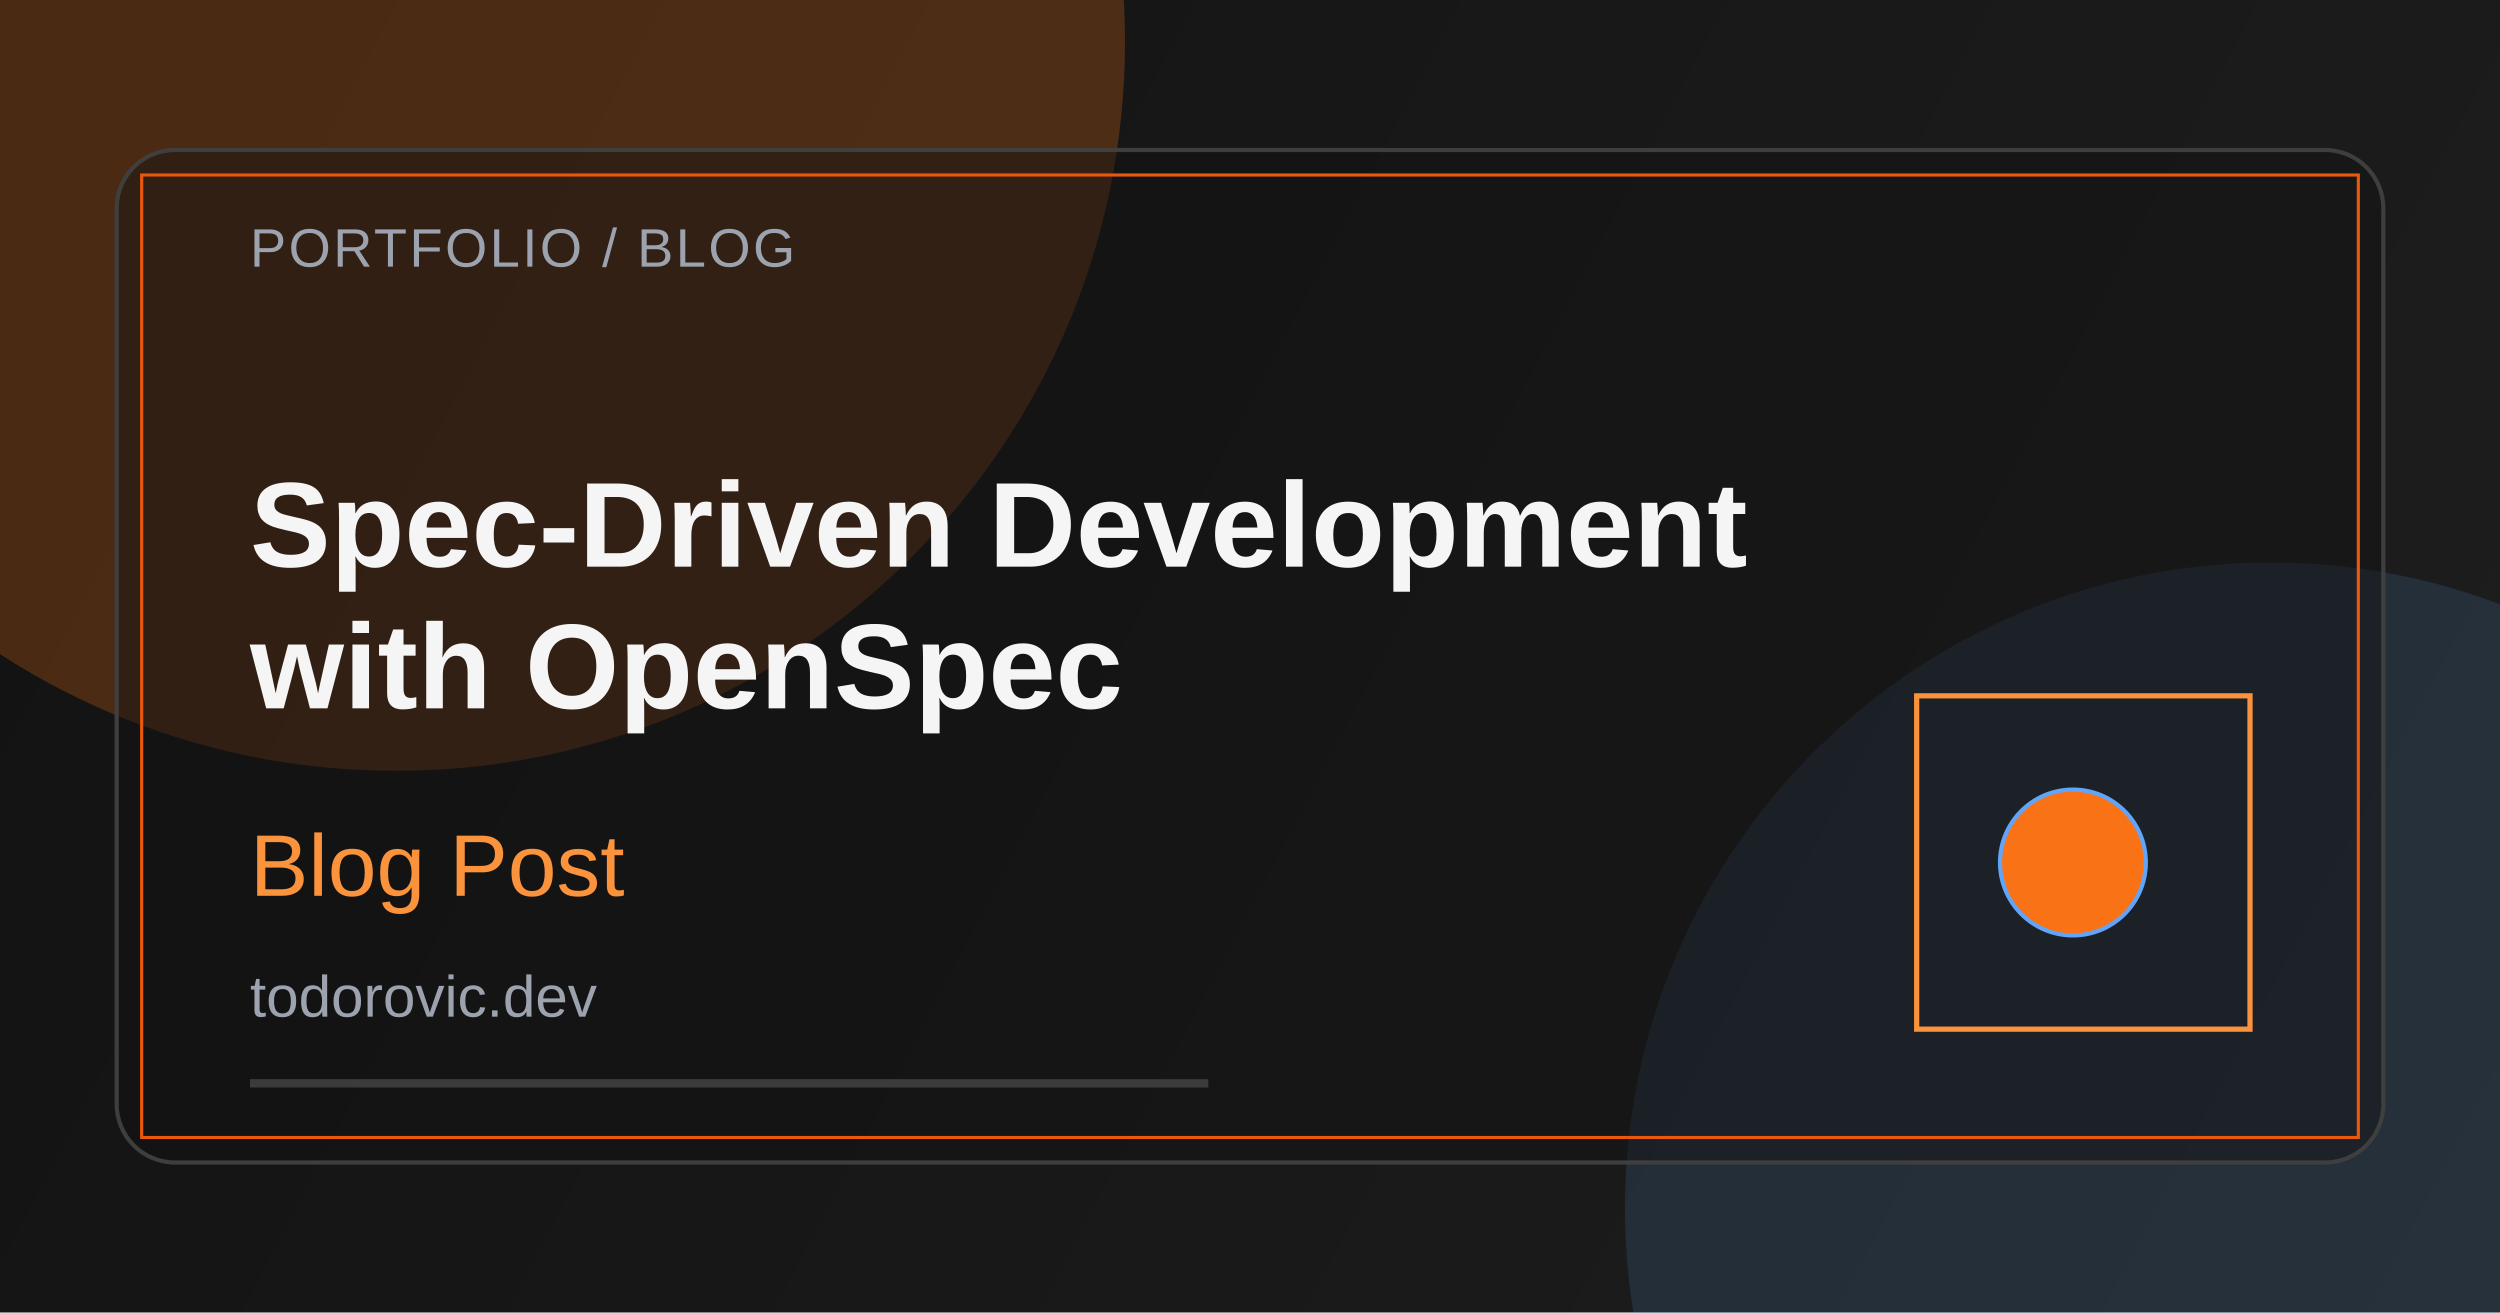
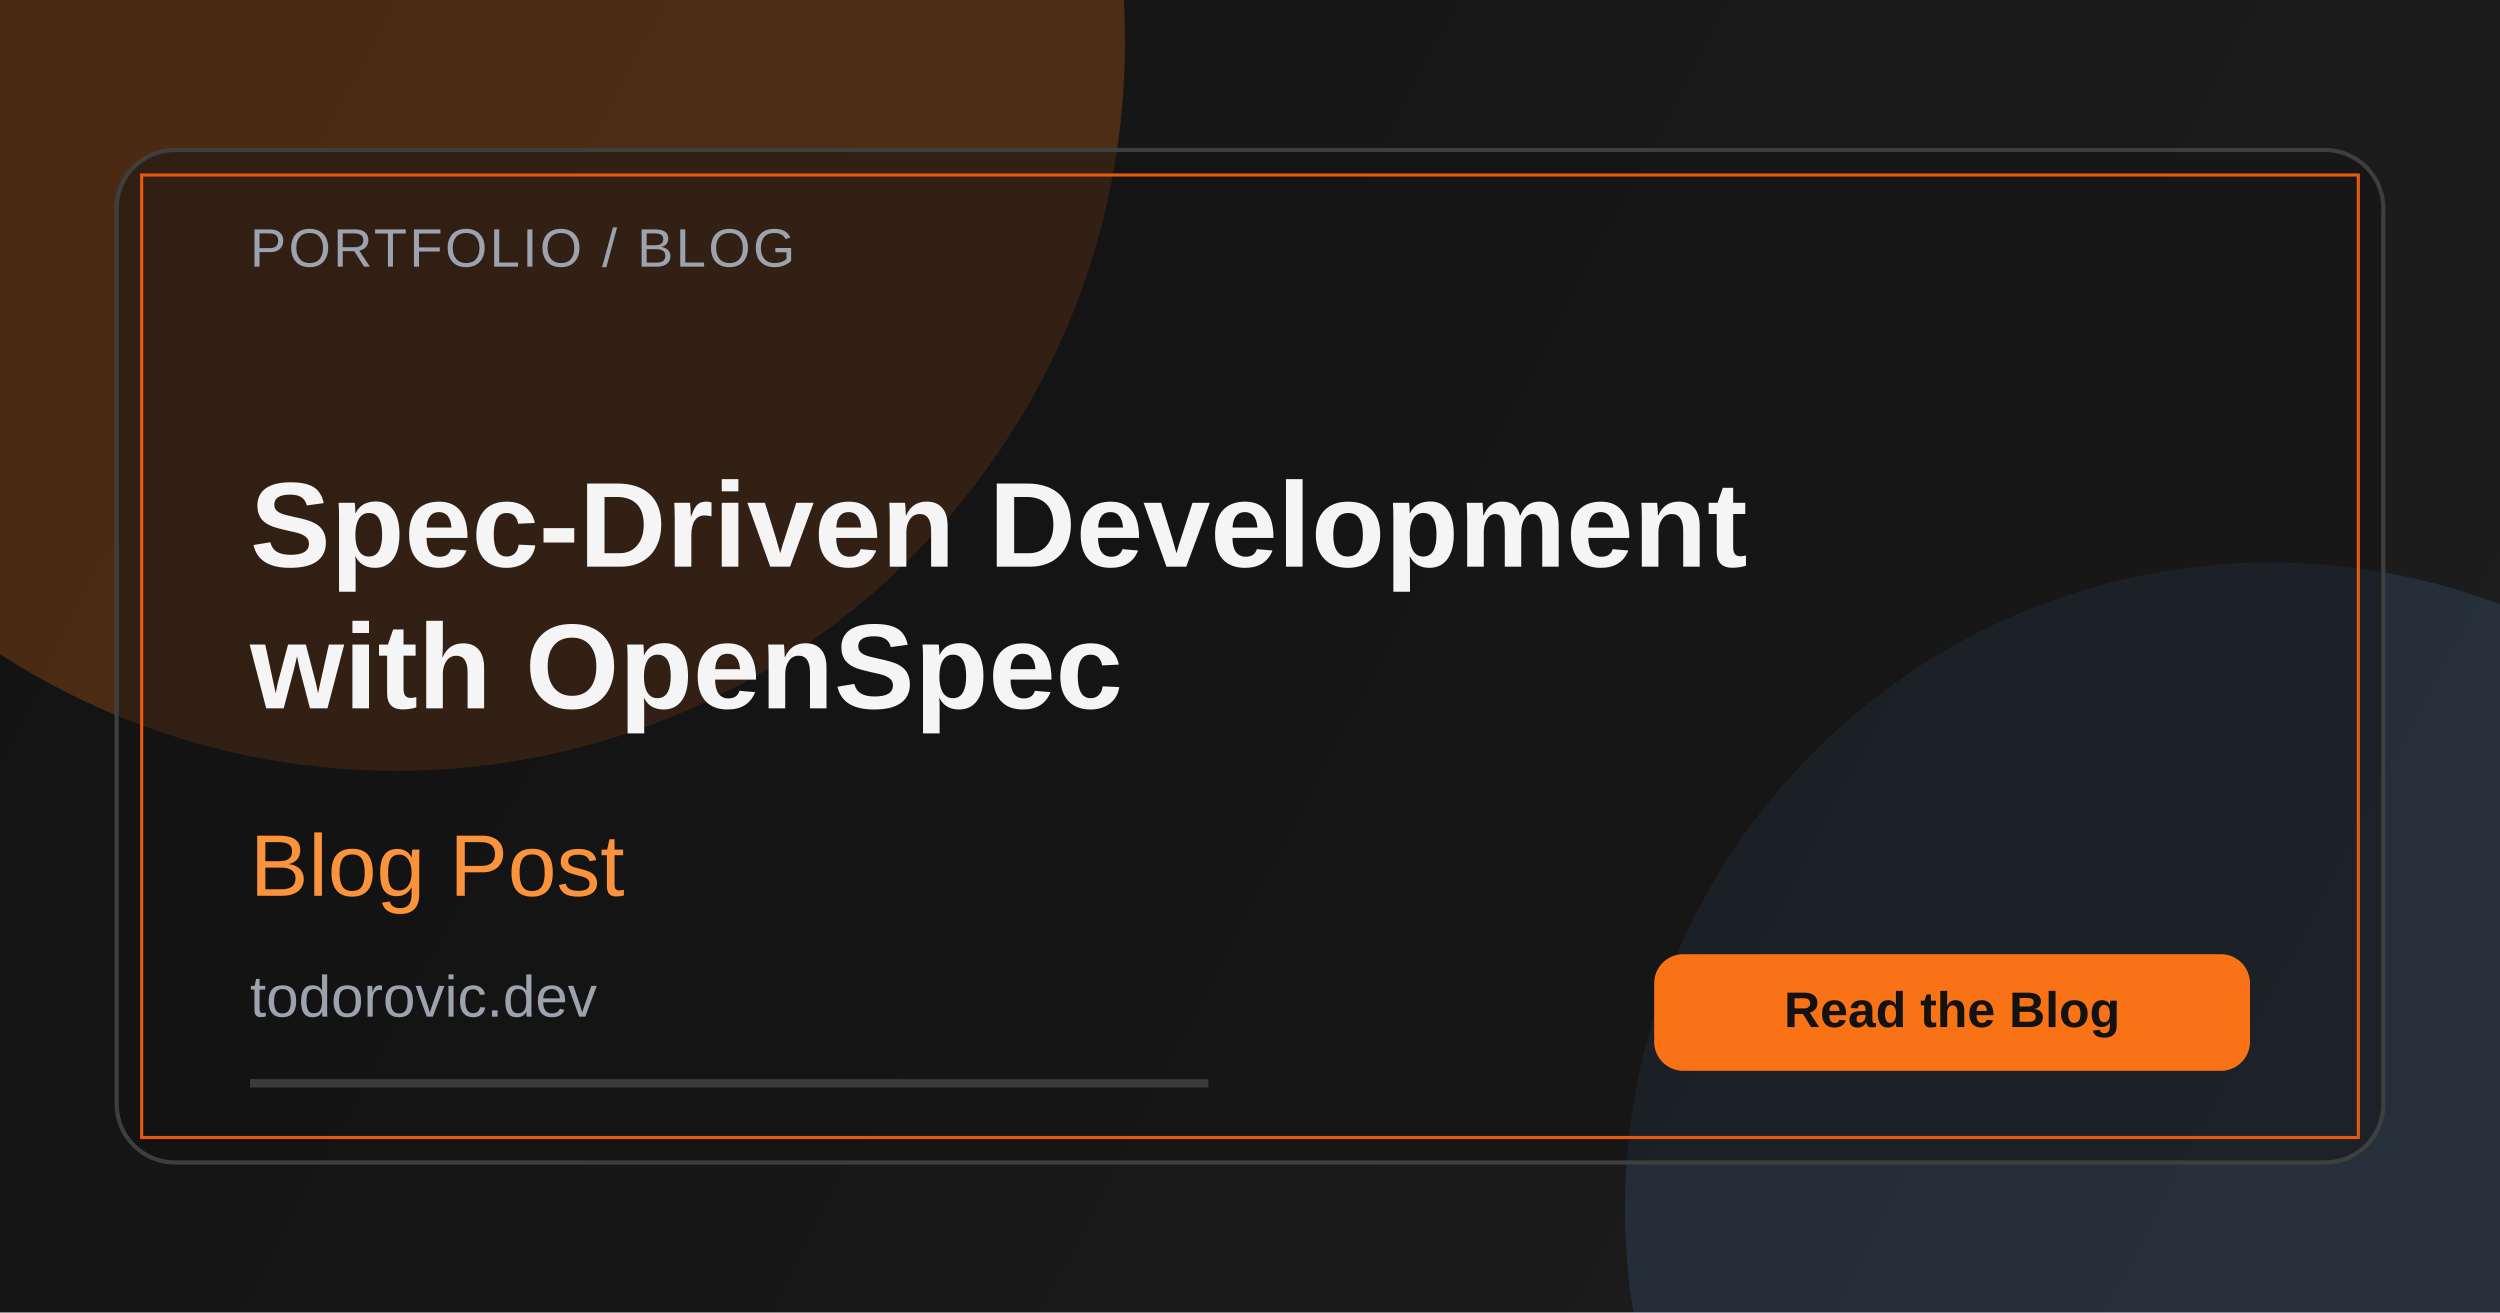
<svg xmlns="http://www.w3.org/2000/svg" width="1200" height="630" viewBox="0 0 1200 630" fill="none">
  <defs>
    <linearGradient id="bg" x1="0" y1="0" x2="1200" y2="630" gradientUnits="userSpaceOnUse">
      <stop offset="0" stop-color="#121212" />
      <stop offset="1" stop-color="#1e1e1e" />
    </linearGradient>
  </defs>
  <rect width="1200" height="630" fill="url(#bg)" />
  <circle cx="190" cy="20" r="350" fill="#f97316" opacity="0.24" />
  <circle cx="1090" cy="580" r="310" fill="#60a5fa" opacity="0.14" />
  <rect x="56" y="72" width="1088" height="486" rx="28" fill="rgba(18, 18, 18, 0.46)" stroke="#404040" stroke-opacity="0.95" stroke-width="2" />
  <text x="120" y="128" fill="#9ca3af" font-size="26" font-family="Avenir Next, Segoe UI, Arial, sans-serif" letter-spacing="1.2">
    PORTFOLIO / BLOG
  </text>
  <text x="120" y="272" fill="#f5f5f5" font-size="58" font-weight="700" font-family="Avenir Next, Segoe UI, Arial, sans-serif">Spec-Driven Development</text>
  <text x="120" y="340" fill="#f5f5f5" font-size="58" font-weight="700" font-family="Avenir Next, Segoe UI, Arial, sans-serif">with OpenSpec</text>
  <text x="120" y="430" fill="#fb923c" font-size="42" font-weight="500" font-family="Avenir Next, Segoe UI, Arial, sans-serif">
    Blog Post
  </text>
  <line x1="120" y1="520" x2="580" y2="520" stroke="#404040" stroke-opacity="0.9" stroke-width="4" />
  <text x="120" y="488" fill="#9ca3af" font-size="28" font-family="Avenir Next, Segoe UI, Arial, sans-serif">
    todorovic.dev
  </text>
-   <rect x="920" y="334" width="160" height="160" fill="none" stroke="#fb923c" stroke-width="2.5" />
-   <circle cx="995" cy="414" r="35" fill="#f97316" />
-   <circle cx="995" cy="414" r="35" fill="none" stroke="#60a5fa" stroke-width="2" />
+   <rect x="794" y="458" width="286" height="56" rx="14" fill="#f97316" />
+   <text x="937" y="493" fill="#121212" font-size="24" font-weight="600" text-anchor="middle" font-family="Avenir Next, Segoe UI, Arial, sans-serif">
+     Read the Blog
+   </text>
  <rect x="68" y="84" width="1064" height="462" fill="none" stroke="#ea580c" stroke-width="1.5" />
</svg>
